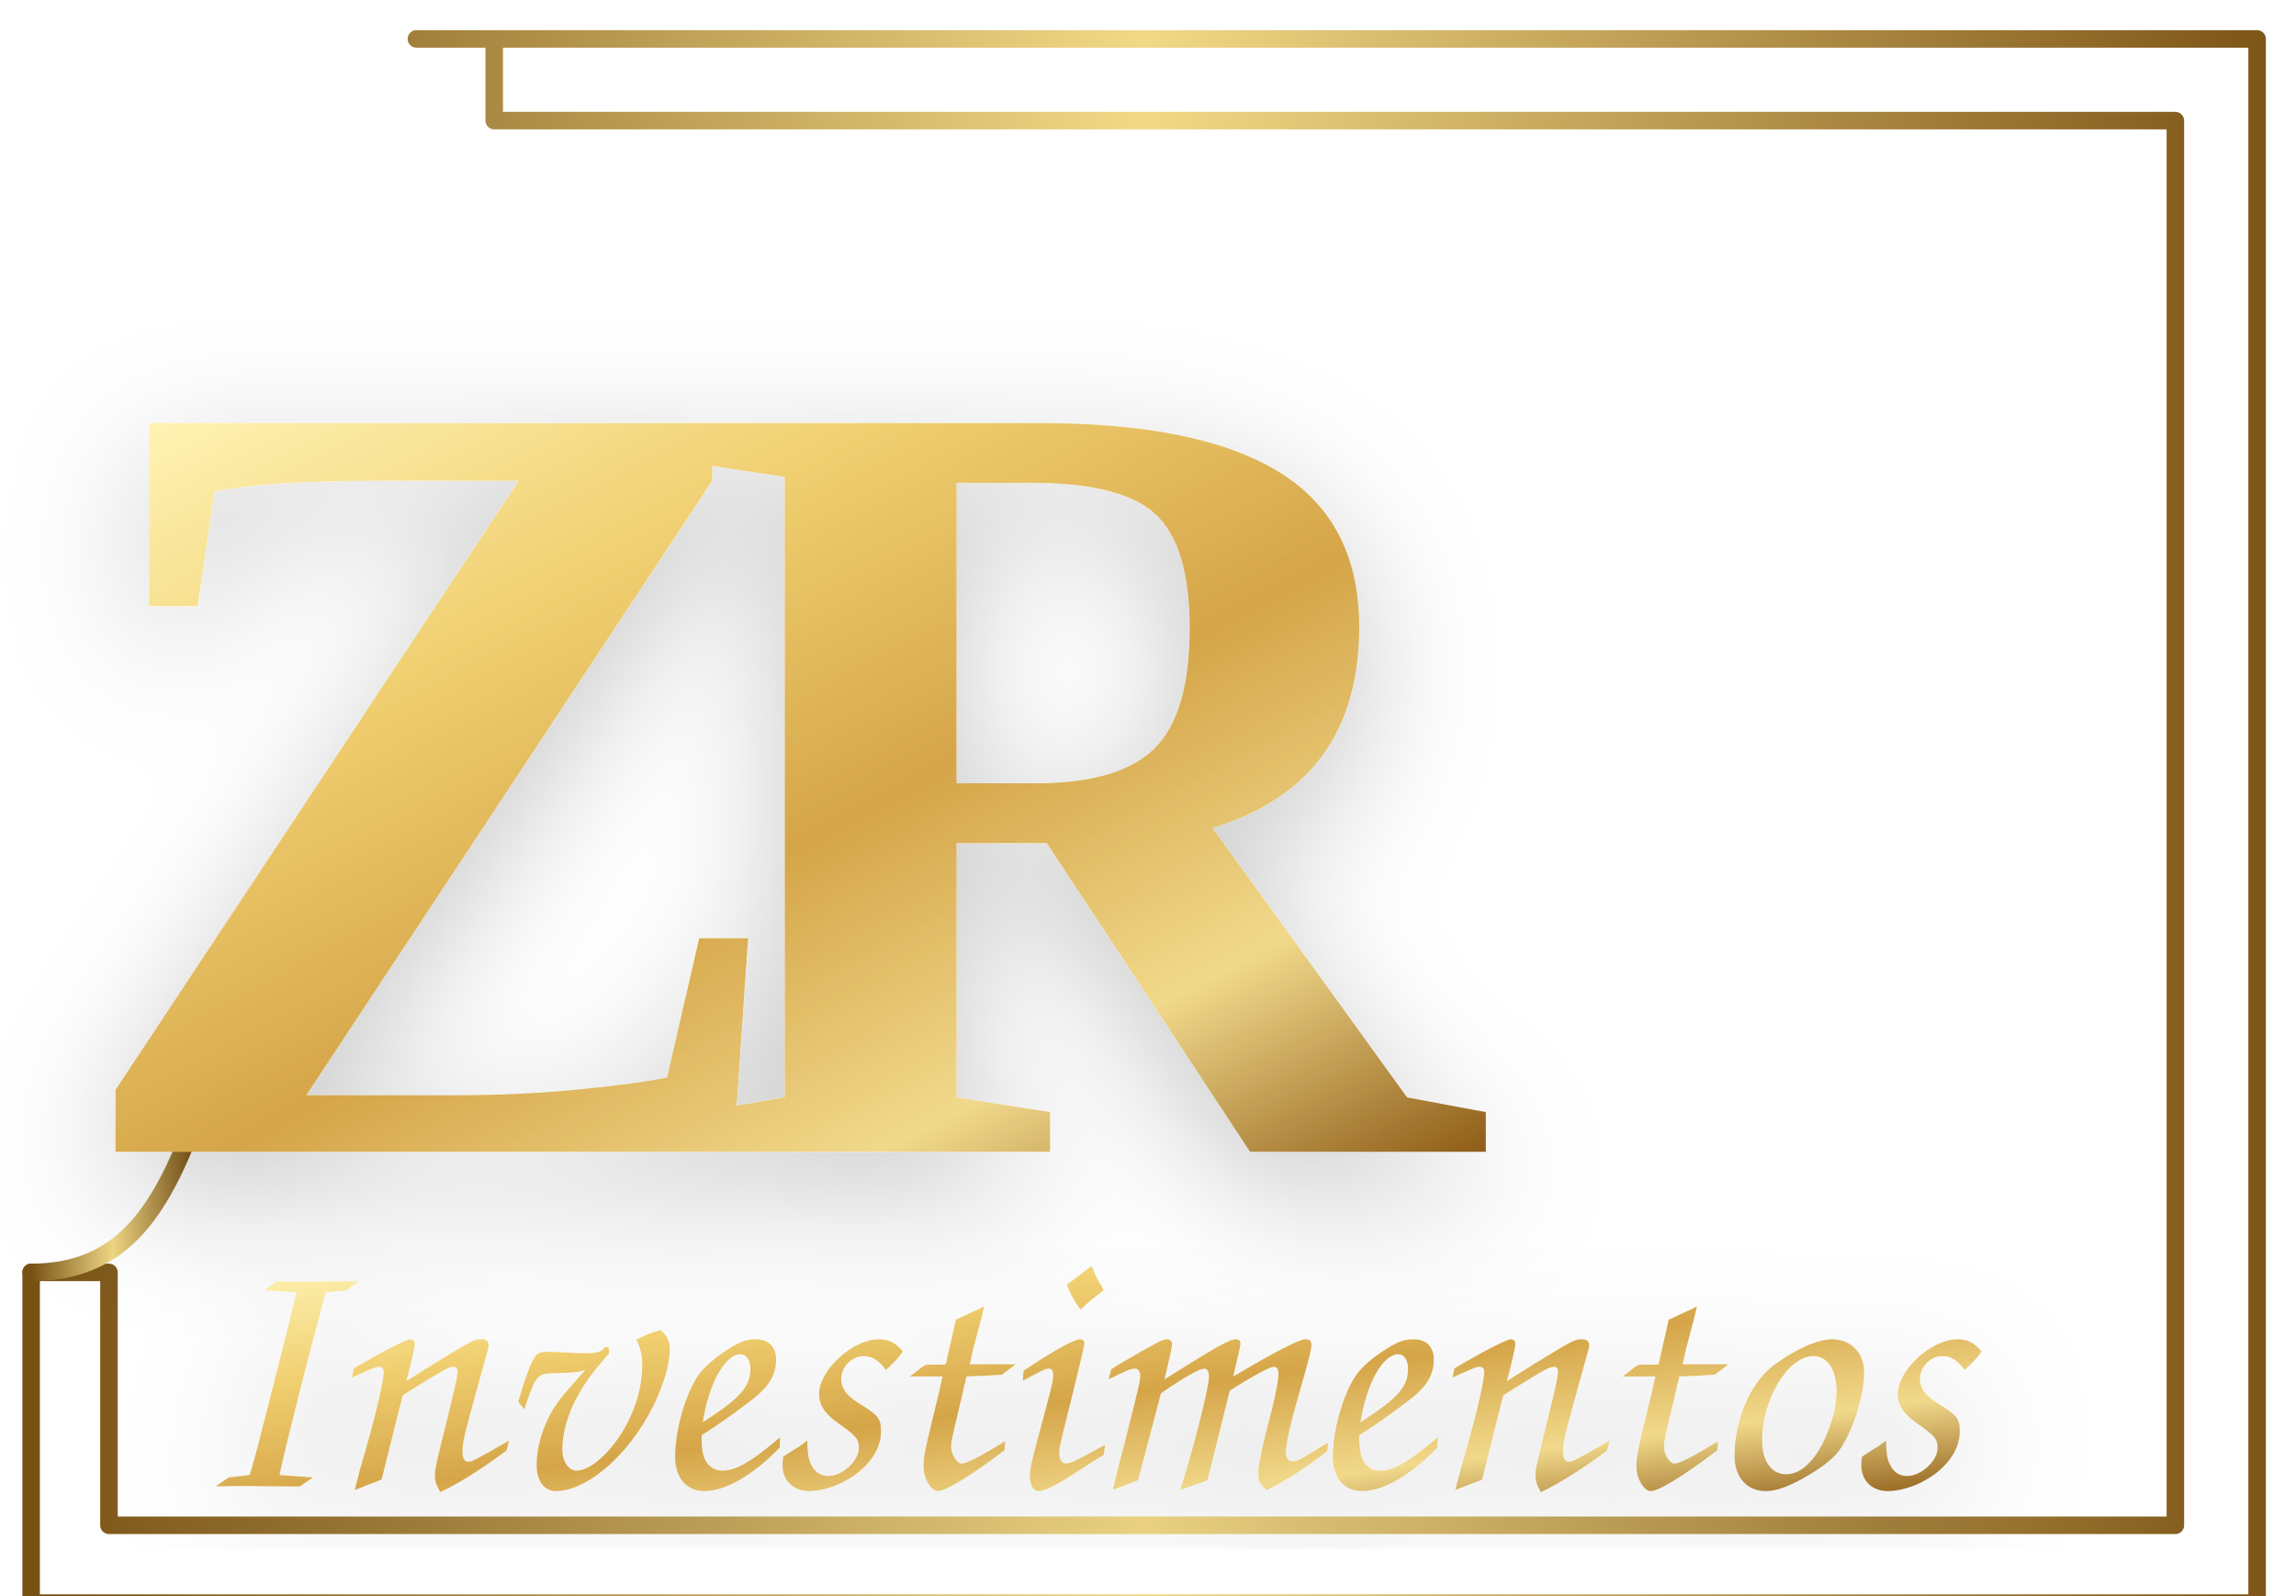
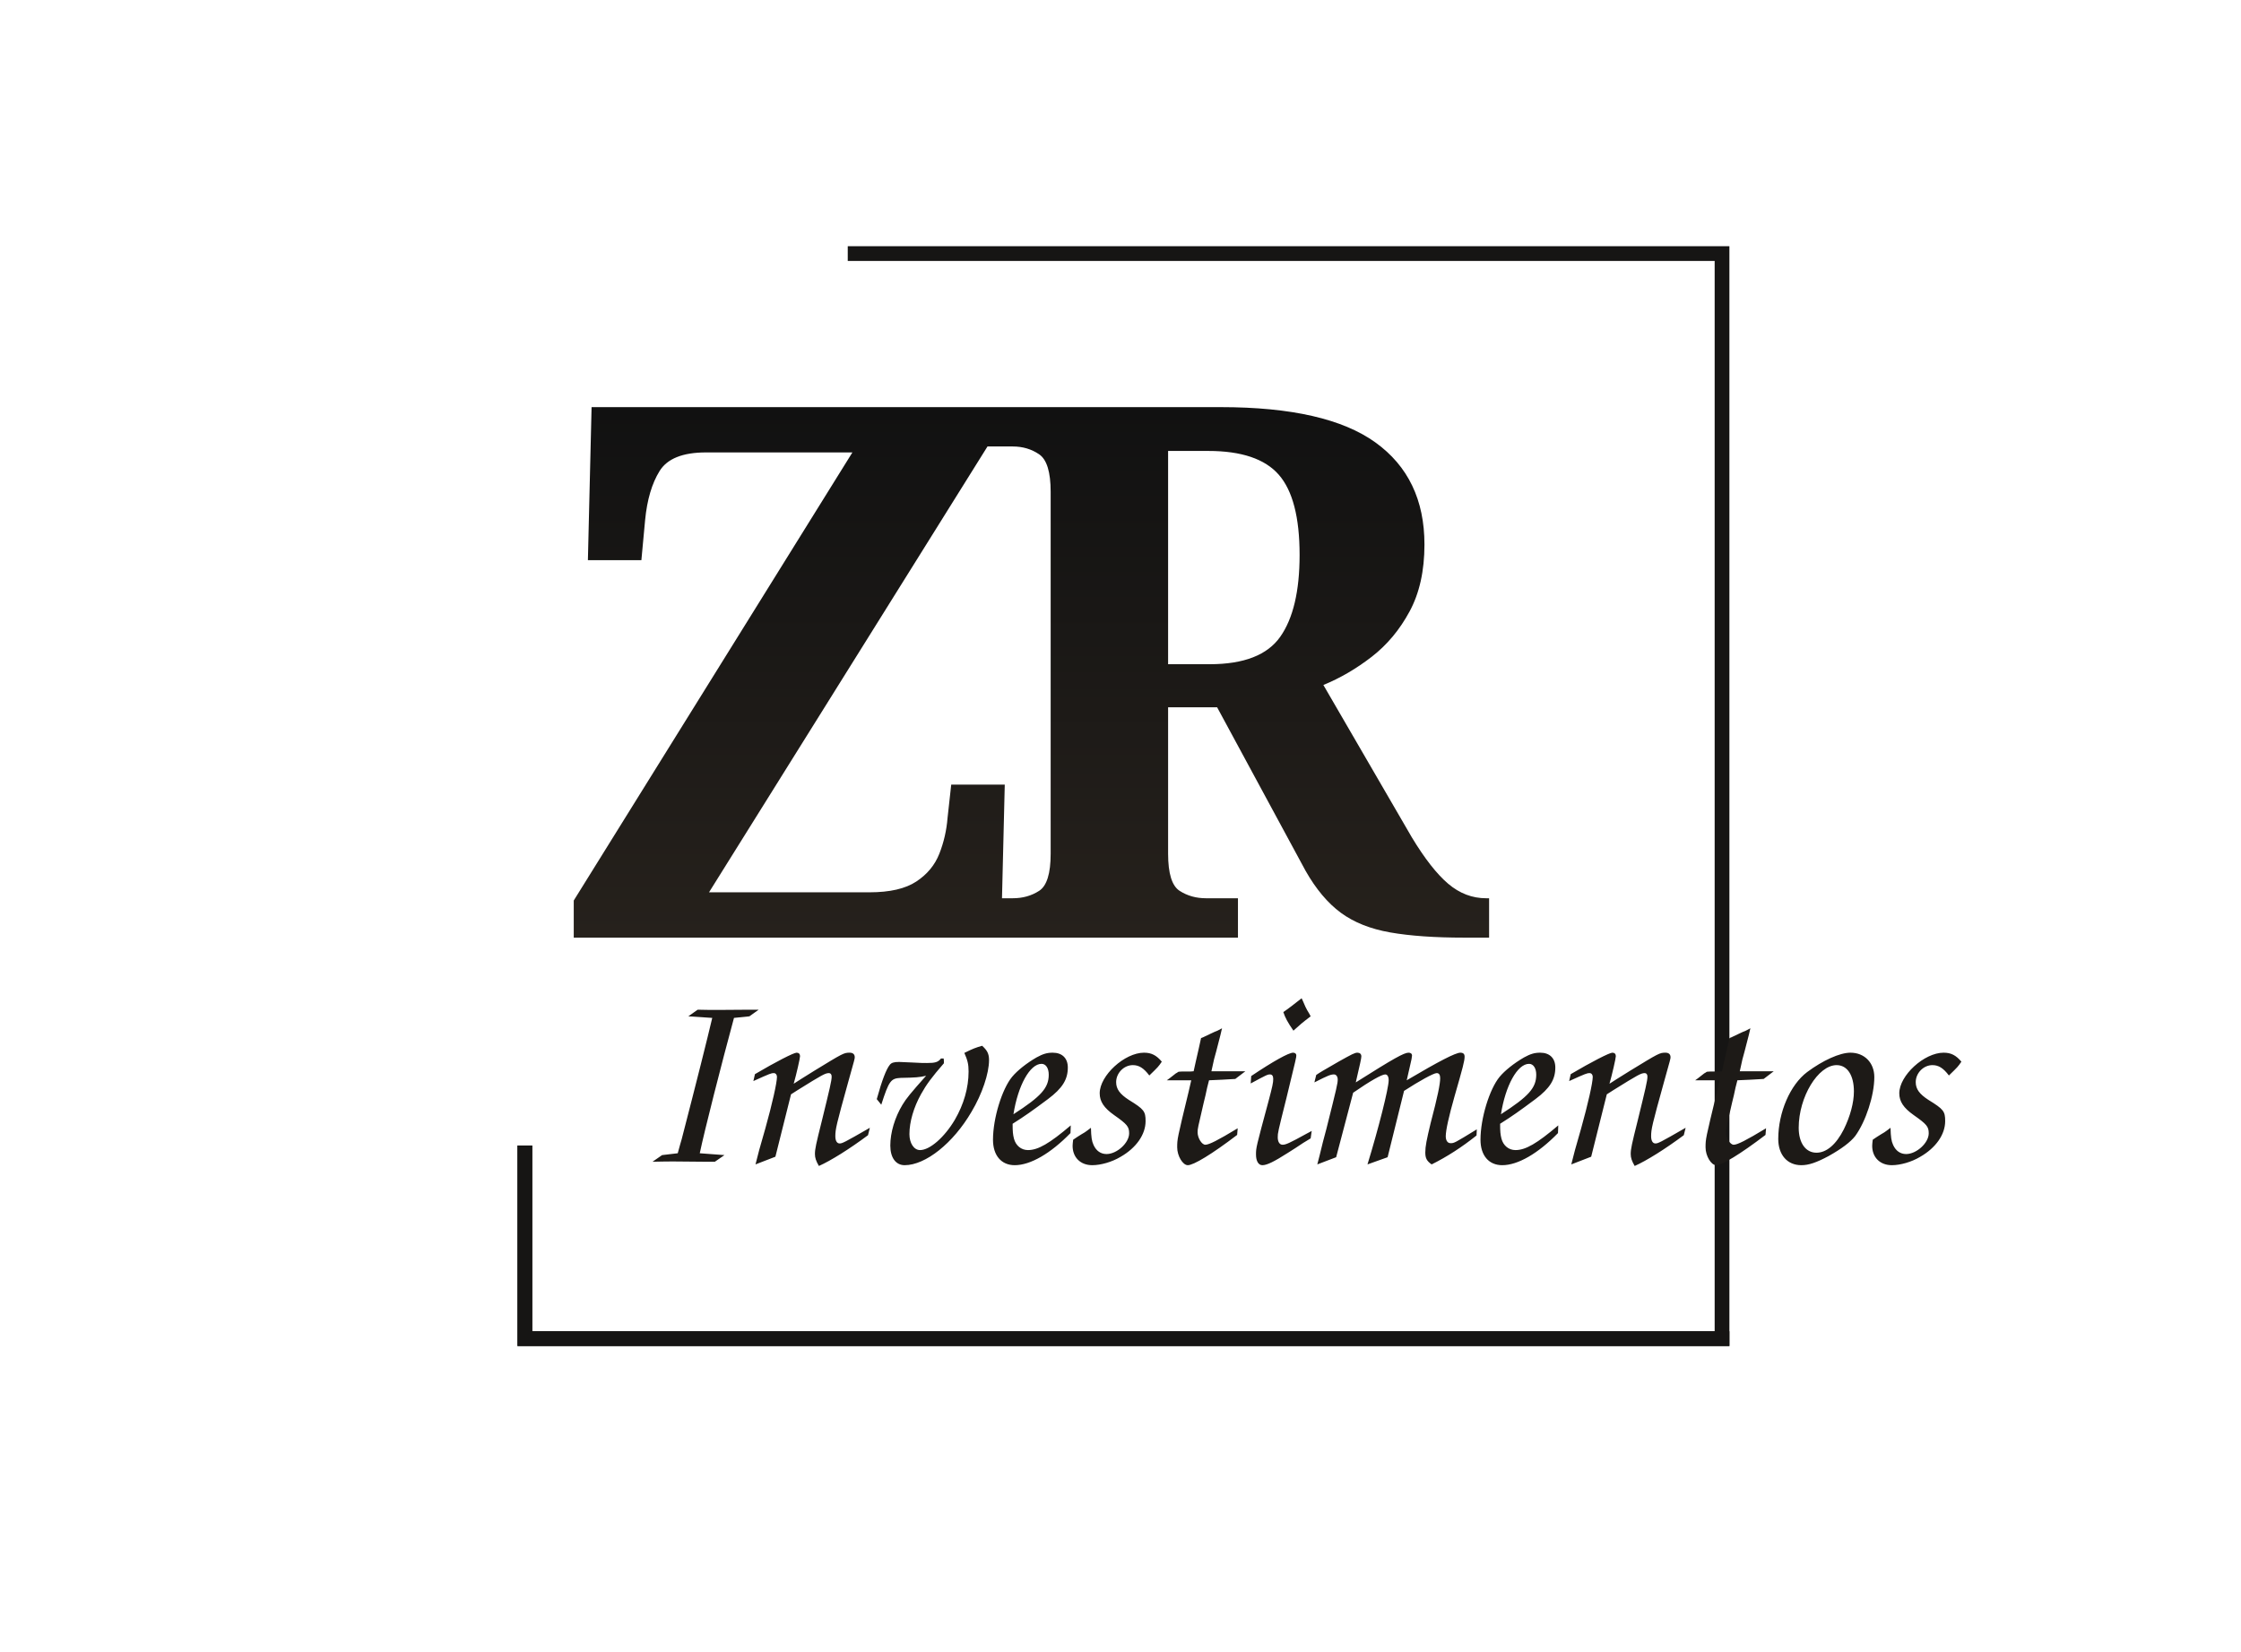
- <svg xmlns="http://www.w3.org/2000/svg" viewBox="140 56 590 410" role="img" aria-label="ZR Investimentos">
+ <svg xmlns="http://www.w3.org/2000/svg" viewBox="0 0 760 560" role="img" aria-label="ZR Investimentos">
  <defs>
-     <linearGradient id="zrGold" x1="0" x2="1" y1="0" y2="1">
-       <stop offset="0" stop-color="#fff4b6" />
-       <stop offset="0.28" stop-color="#f0cf70" />
-       <stop offset="0.54" stop-color="#d5a549" />
-       <stop offset="0.78" stop-color="#f1d98b" />
-       <stop offset="1" stop-color="#8f5d18" />
+     <linearGradient id="zrAccent" x1="0" x2="1" y1="0" y2="1">
+       <stop offset="0" stop-color="#d8b868" />
+       <stop offset="0.55" stop-color="#b58b34" />
+       <stop offset="1" stop-color="#8a6824" />
    </linearGradient>
-     <linearGradient id="zrLine" x1="0" x2="1">
-       <stop offset="0" stop-color="#775114" />
-       <stop offset="0.5" stop-color="#f2d986" />
-       <stop offset="1" stop-color="#7e5618" />
+     <linearGradient id="zrInk" x1="0" x2="0" y1="0" y2="1">
+       <stop offset="0" stop-color="#111111" />
+       <stop offset="1" stop-color="#26211c" />
    </linearGradient>
-     <filter id="zrGlow" x="-25%" y="-25%" width="150%" height="150%">
-       <feDropShadow dx="0" dy="0" stdDeviation="4" flood-color="#d9ad58" flood-opacity="0.42" />
-       <feDropShadow dx="0" dy="10" stdDeviation="18" flood-color="#000000" flood-opacity="0.22" />
-     </filter>
  </defs>
-   <path d="M247 66H720V468H148V383H168V448H699V87H267V66Z" fill="none" stroke="url(#zrLine)" stroke-width="4.5" stroke-linecap="round" stroke-linejoin="round" />
-   <path d="M168 173H402" fill="none" stroke="url(#zrLine)" stroke-width="4.5" stroke-linecap="round" />
-   <path d="M148 383C171 383 181 368 190 344" fill="none" stroke="url(#zrLine)" stroke-width="4.5" stroke-linecap="round" />
-   <text x="156" y="352" font-family="Georgia, 'Times New Roman', serif" font-size="286" font-weight="700" letter-spacing="-34" fill="url(#zrGold)" filter="url(#zrGlow)">ZR</text>
-   <text x="188" y="438" font-family="'Snell Roundhand', 'Brush Script MT', cursive" font-size="92" fill="url(#zrGold)" filter="url(#zrGlow)">Investimentos</text>
+   <path d="M290 86H584V454H178V391" fill="none" stroke="#161514" stroke-width="5" stroke-linecap="square" />
+   <path d="M290 86H584" fill="none" stroke="url(#zrAccent)" stroke-width="5" stroke-linecap="square" />
+   <path d="M178 391V454H584" fill="none" stroke="#161514" stroke-width="5" stroke-linecap="square" />
+   <text x="184" y="318" font-family="'Bodoni MT', Didot, 'Playfair Display', Georgia, serif" font-size="252" font-weight="700" letter-spacing="-26" fill="url(#zrInk)">ZR</text>
+   <path d="M367 243H392" fill="none" stroke="url(#zrAccent)" stroke-width="6" stroke-linecap="round" />
+   <text x="214" y="394" font-family="'Bickham Script Pro', 'Edwardian Script ITC', 'Snell Roundhand', cursive" font-size="90" fill="#1d1a17">Investimentos</text>
</svg>
